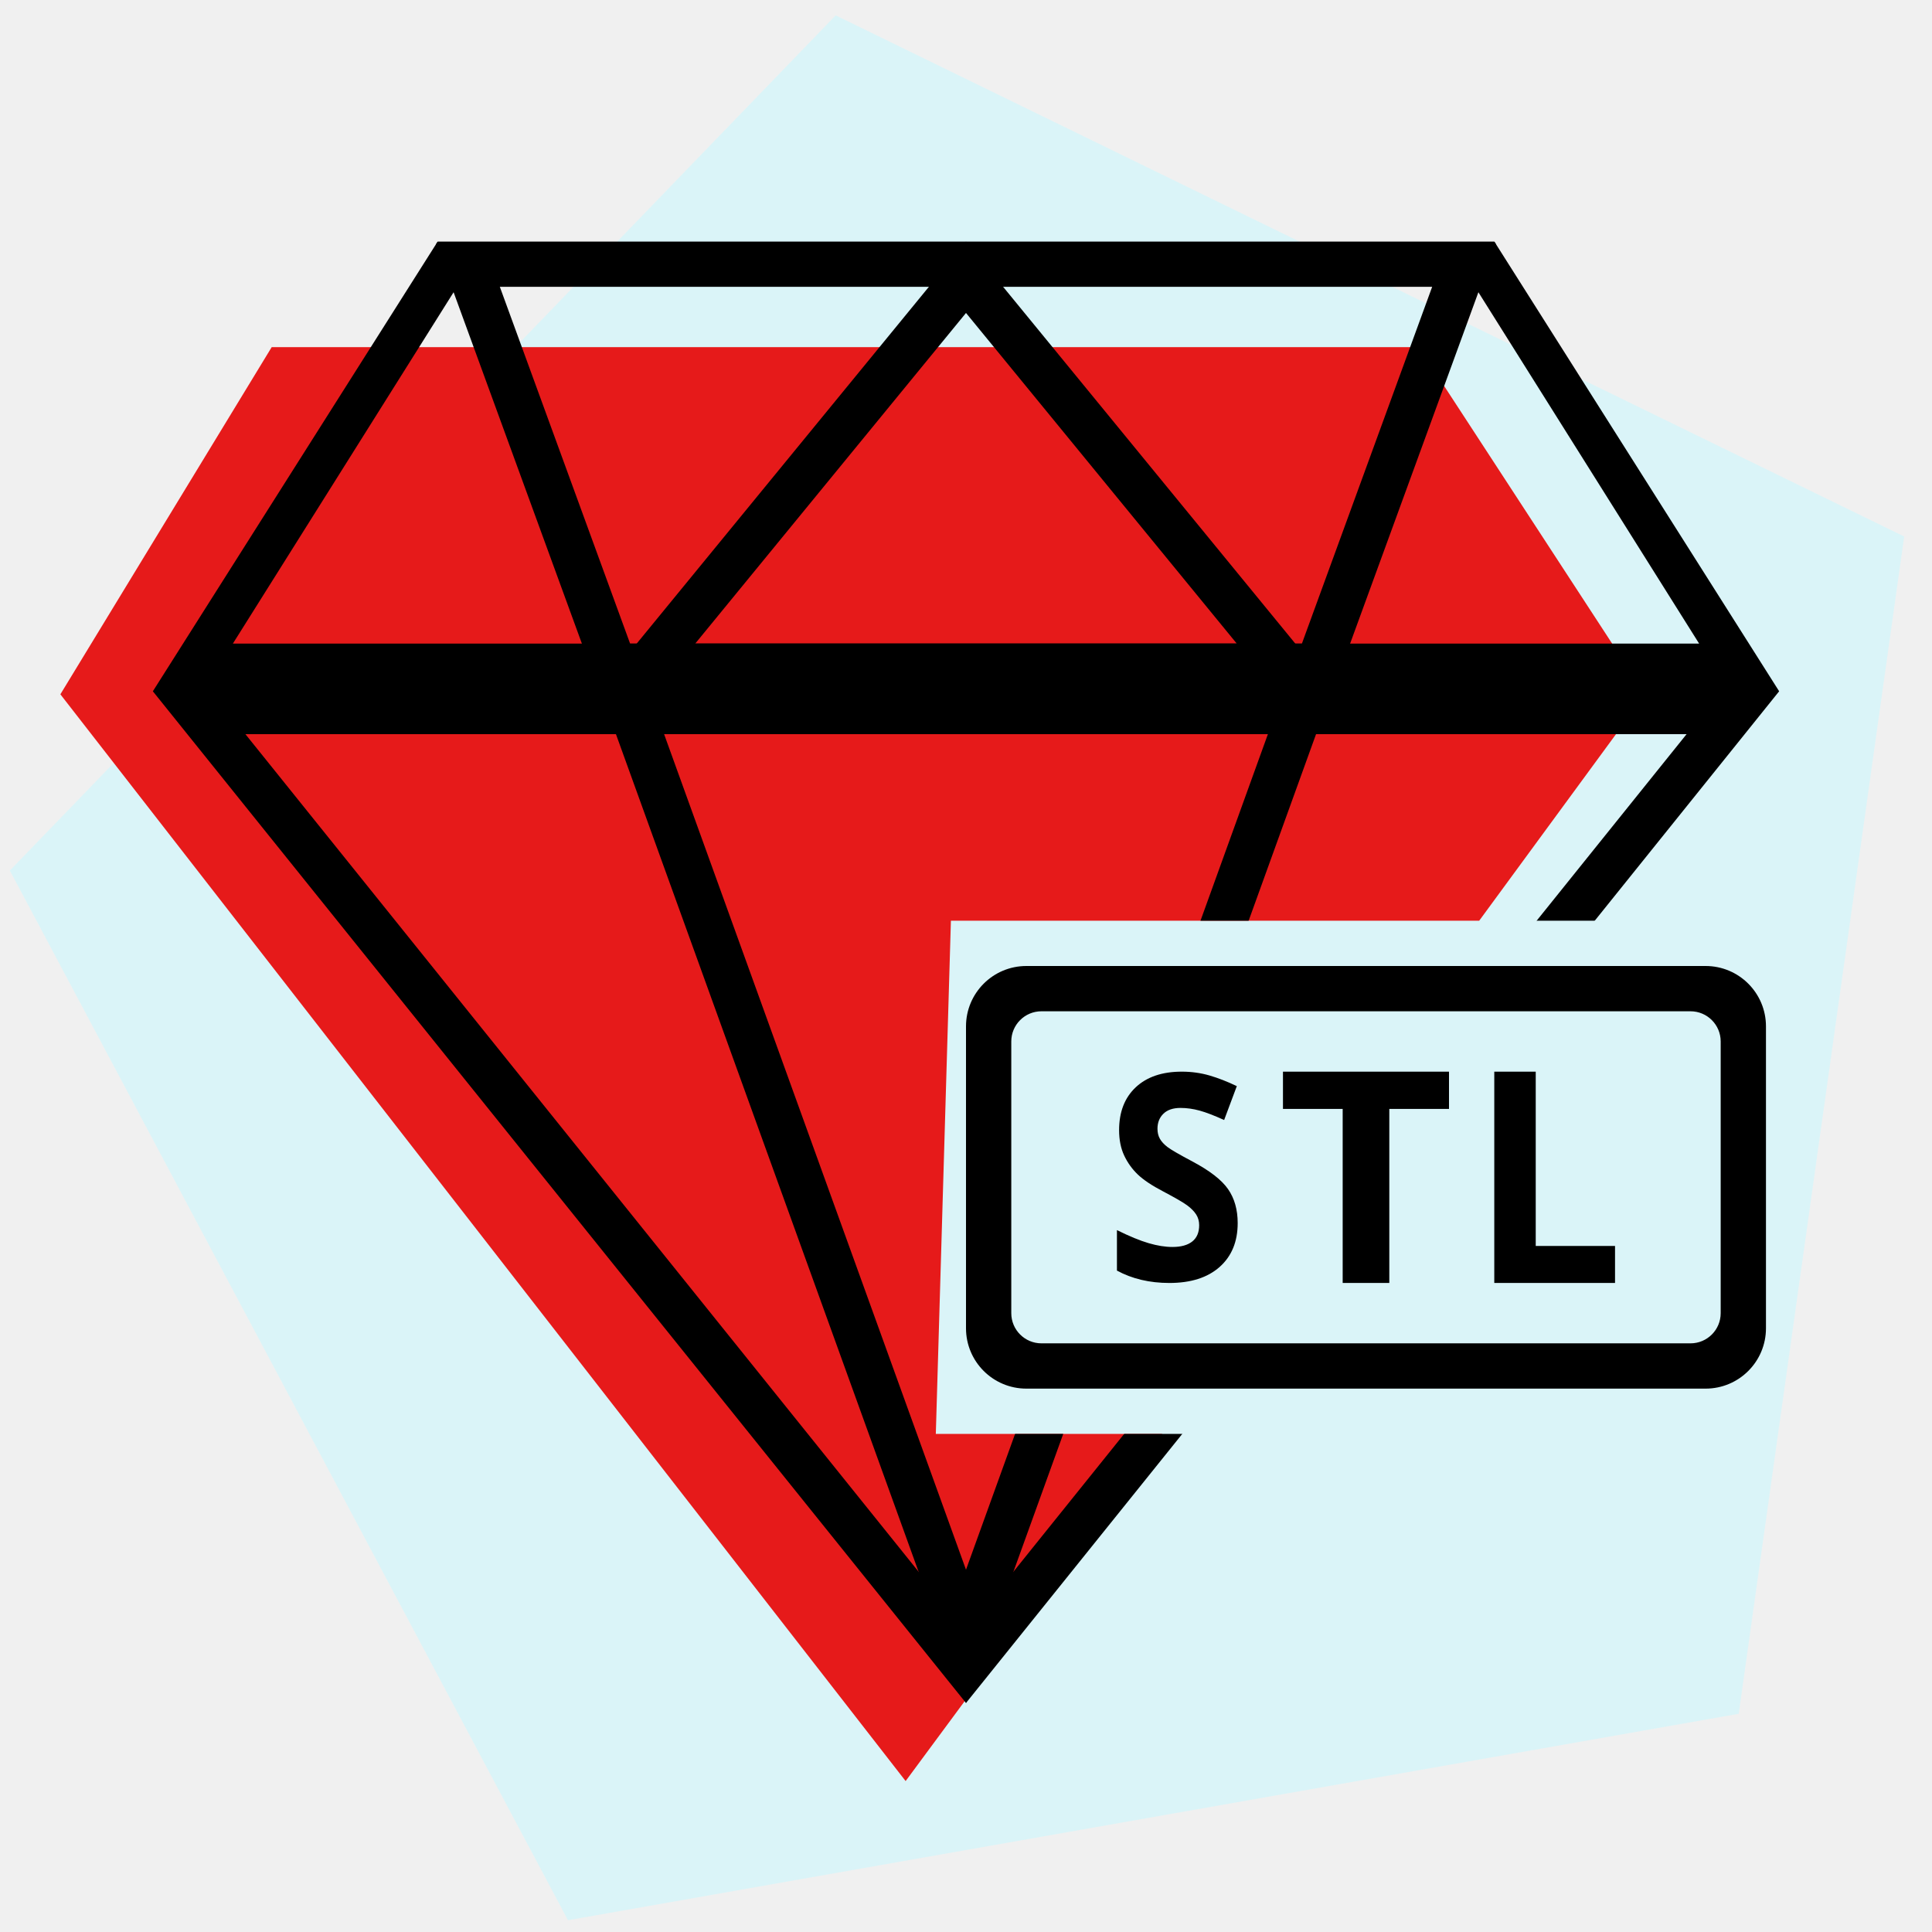
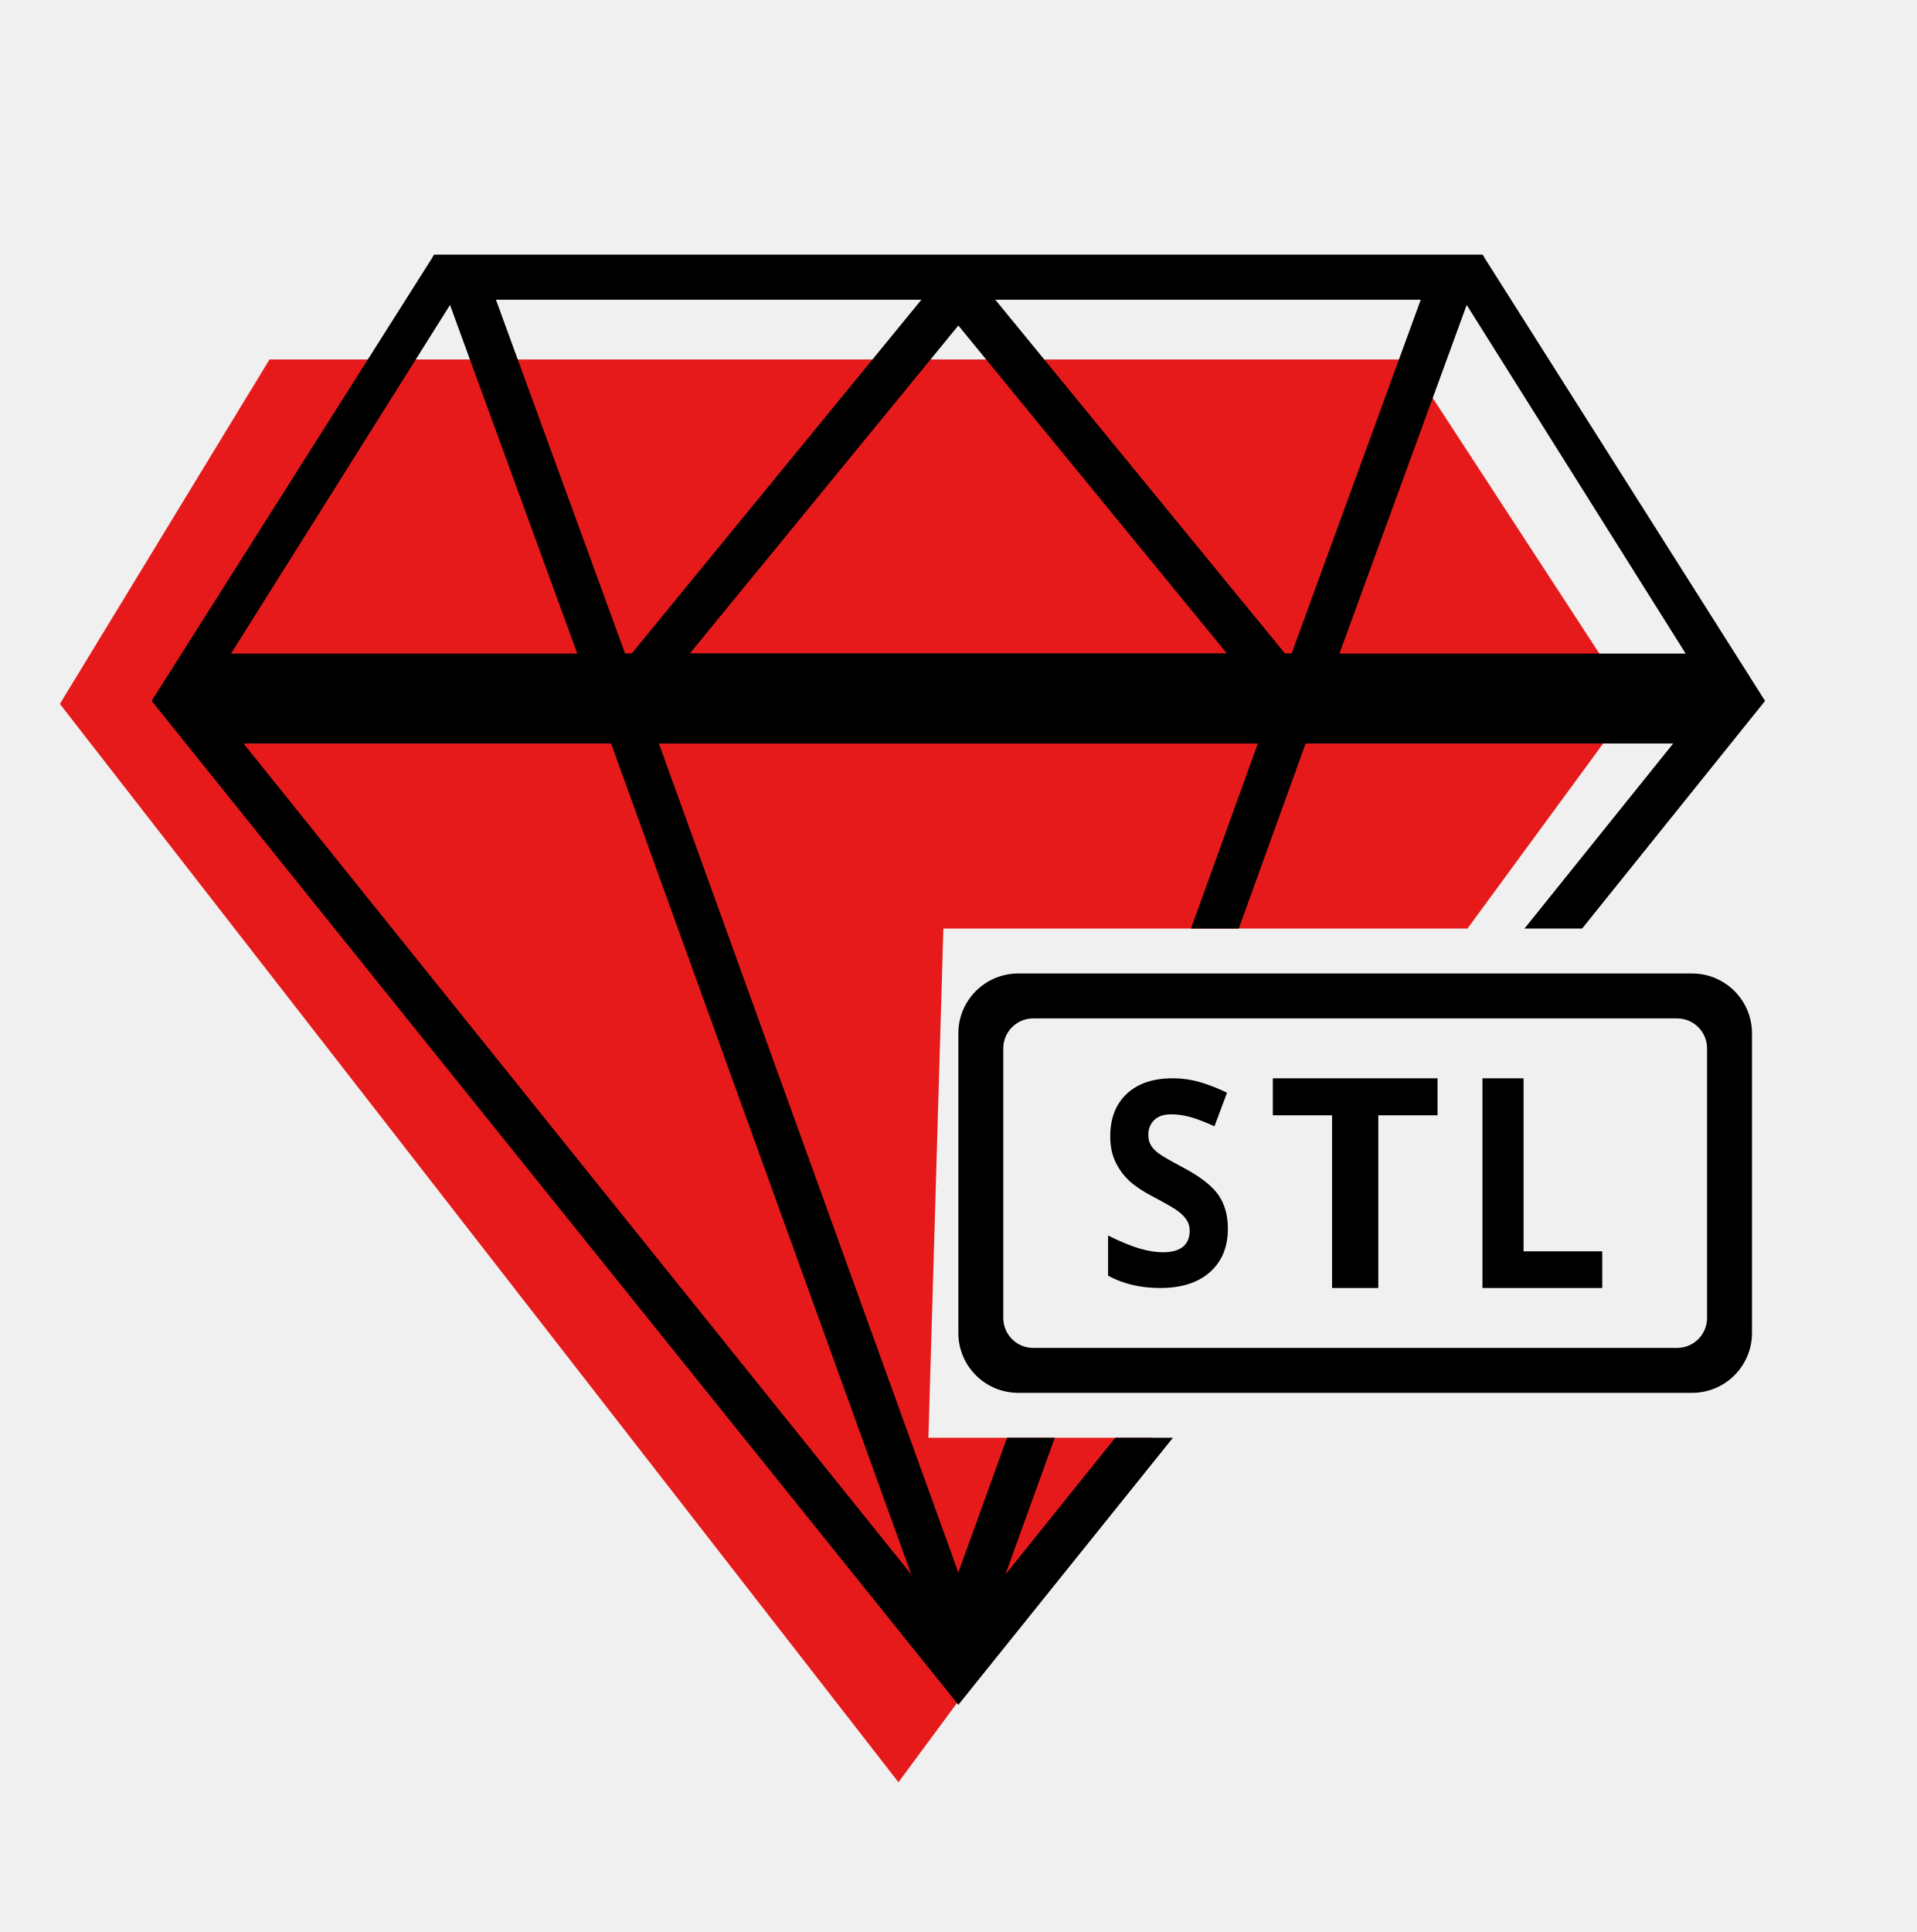
- <svg xmlns="http://www.w3.org/2000/svg" xmlns:xlink="http://www.w3.org/1999/xlink" width="128" height="128" viewBox="0 0 128 128">
+ <svg xmlns="http://www.w3.org/2000/svg" xmlns:xlink="http://www.w3.org/1999/xlink" width="128" height="129" viewBox="0 0 128 129">
  <defs>
-     <path id="prefix__a" d="M89 0l19 30-12.09 15H53c-1.054 0-1.918.816-1.995 1.85L51 47v30c0 1.105.895 2 2 2h15.507L54 97 0 30 19 0h70z" />
+     <path id="383tmkszga" d="M89 0l19 30-12.09 15H53c-1.054 0-1.918.816-1.995 1.85L51 47v30c0 1.105.895 2 2 2h15.507L54 97 0 30 19 0h70z" />
  </defs>
  <g fill="none" fill-rule="evenodd">
-     <path fill="#D3F6FB" d="M91 24L154.721 70.296 130.382 145.204 51.618 145.204 27.279 70.296z" opacity=".75" transform="translate(-24 -24) rotate(62 91 91)" />
-     <path fill="#E61A1A" d="M84 142L28 70 42 47 118 47 133 70 122 85 87 85 86 119 101 119z" transform="translate(-24 -24)" />
-     <g transform="translate(-24 -24) translate(34 40)">
-       <mask id="prefix__b" fill="#fff">
-         <use xlink:href="#prefix__a" />
+     <path fill="#E61A1A" d="M60 118L4 46 18 23 94 23 109 46 98 61 63 61 62 95 77 95z" transform="translate(0 1)" />
+     <g transform="translate(0 1) translate(10 16)">
+       <mask id="m40heazihb" fill="#fff">
+         <use xlink:href="#383tmkszga" />
      </mask>
-       <path fill-rule="nonzero" stroke="#000" stroke-width="3" d="M104.87 31.141H3.13L54 94.433l50.87-63.292zM88.55 1.5h-69.1L2.714 28.141h102.572L88.55 1.5z" mask="url(#prefix__b)" />
-       <path fill-rule="nonzero" stroke="#000" stroke-width="3" d="M87.03 1.5H20.97l9.727 26.641h46.606L87.03 1.5z" mask="url(#prefix__b)" />
-       <path fill-rule="nonzero" stroke="#000" stroke-width="3" d="M54 2.367L32.892 28.141h42.216L54 2.367zM76.138 31.141H31.862L54 92.413l22.138-61.272z" mask="url(#prefix__b)" />
+       <path fill-rule="nonzero" stroke="#000" stroke-width="3" d="M104.87 31.141L54 94.433 3.13 31.141h101.74zM88.55 1.5l16.736 26.641H2.714L19.45 1.5h69.1z" mask="url(#m40heazihb)" />
+       <path fill-rule="nonzero" stroke="#000" stroke-width="3" d="M87.03 1.5l-9.727 26.641H30.697L20.97 1.5h66.06z" mask="url(#m40heazihb)" />
+       <path fill-rule="nonzero" stroke="#000" stroke-width="3" d="M54 2.367l21.108 25.774H32.892L54 2.367zM76.138 31.141L54 92.413 31.862 31.141h44.276z" mask="url(#m40heazihb)" />
    </g>
-     <path fill="#000" d="M137 88c2.21 0 4 1.79 4 4v20c0 2.21-1.79 4-4 4H92c-2.21 0-4-1.79-4-4V92c0-2.21 1.79-4 4-4h45zm-1 3H93c-1.105 0-2 .895-2 2v18c0 1.105.895 2 2 2h43c1.105 0 2-.895 2-2V93c0-1.105-.895-2-2-2z" transform="translate(-24 -24)" />
-     <path fill="#000" d="M101.475 109c1.422 0 2.531-.354 3.329-1.062.797-.708 1.196-1.677 1.196-2.906 0-.888-.213-1.638-.638-2.25-.425-.611-1.212-1.221-2.359-1.83-.867-.46-1.417-.778-1.65-.955-.232-.177-.4-.36-.507-.55-.107-.189-.16-.41-.16-.665 0-.41.132-.742.395-.997s.64-.382 1.133-.382c.414 0 .835.06 1.263.177.429.118.97.326 1.625.624l.84-2.245c-.633-.304-1.239-.54-1.818-.708-.58-.167-1.188-.251-1.826-.251-1.298 0-2.315.345-3.051 1.034-.736.69-1.104 1.636-1.104 2.84 0 .64.112 1.2.335 1.678.224.478.524.897.899 1.257.375.36.937.736 1.687 1.127.8.422 1.33.73 1.59.922.261.193.458.393.593.601.134.208.201.446.201.713 0 .478-.152.838-.457 1.08-.305.242-.743.363-1.314.363-.476 0-1-.083-1.574-.251-.574-.168-1.275-.456-2.103-.866v2.682c1.007.547 2.166.82 3.475.82zm14.57 0V97.47H120V95h-11v2.47h3.956V109h3.088zM131 109v-2.451h-5.254V95H123v14h8z" transform="translate(-24 -24)" />
+     <path fill="#000" d="M113 64c2.21 0 4 1.79 4 4v20c0 2.21-1.79 4-4 4H68c-2.21 0-4-1.79-4-4V68c0-2.21 1.79-4 4-4h45zm-1 3H69c-1.105 0-2 .895-2 2v18c0 1.105.895 2 2 2h43c1.105 0 2-.895 2-2V69c0-1.105-.895-2-2-2z" transform="translate(0 1)" />
+     <path fill="#000" d="M77.475 85c1.422 0 2.531-.354 3.329-1.062C81.6 83.23 82 82.261 82 81.032c0-.888-.213-1.638-.638-2.25-.425-.611-1.212-1.221-2.359-1.83-.867-.46-1.417-.778-1.65-.955-.232-.177-.4-.36-.507-.55-.107-.189-.16-.41-.16-.665 0-.41.132-.742.395-.997s.64-.382 1.133-.382c.414 0 .835.06 1.263.177.429.118.97.326 1.625.624l.84-2.245c-.633-.304-1.239-.54-1.818-.708-.58-.167-1.188-.251-1.826-.251-1.298 0-2.315.345-3.051 1.034-.736.69-1.104 1.636-1.104 2.84 0 .64.112 1.2.335 1.678.224.478.524.897.899 1.257.375.36.937.736 1.687 1.127.8.422 1.33.73 1.59.922.261.193.458.393.593.601.134.208.201.446.201.713 0 .478-.152.838-.457 1.08-.305.242-.743.363-1.314.363-.476 0-1-.083-1.574-.251-.574-.168-1.275-.456-2.103-.866v2.682c1.007.547 2.166.82 3.475.82zm14.57 0V73.47H96V71H85v2.47h3.956V85h3.088zM107 85v-2.451h-5.254V71H99v14h8z" transform="translate(0 1)" />
  </g>
</svg>
